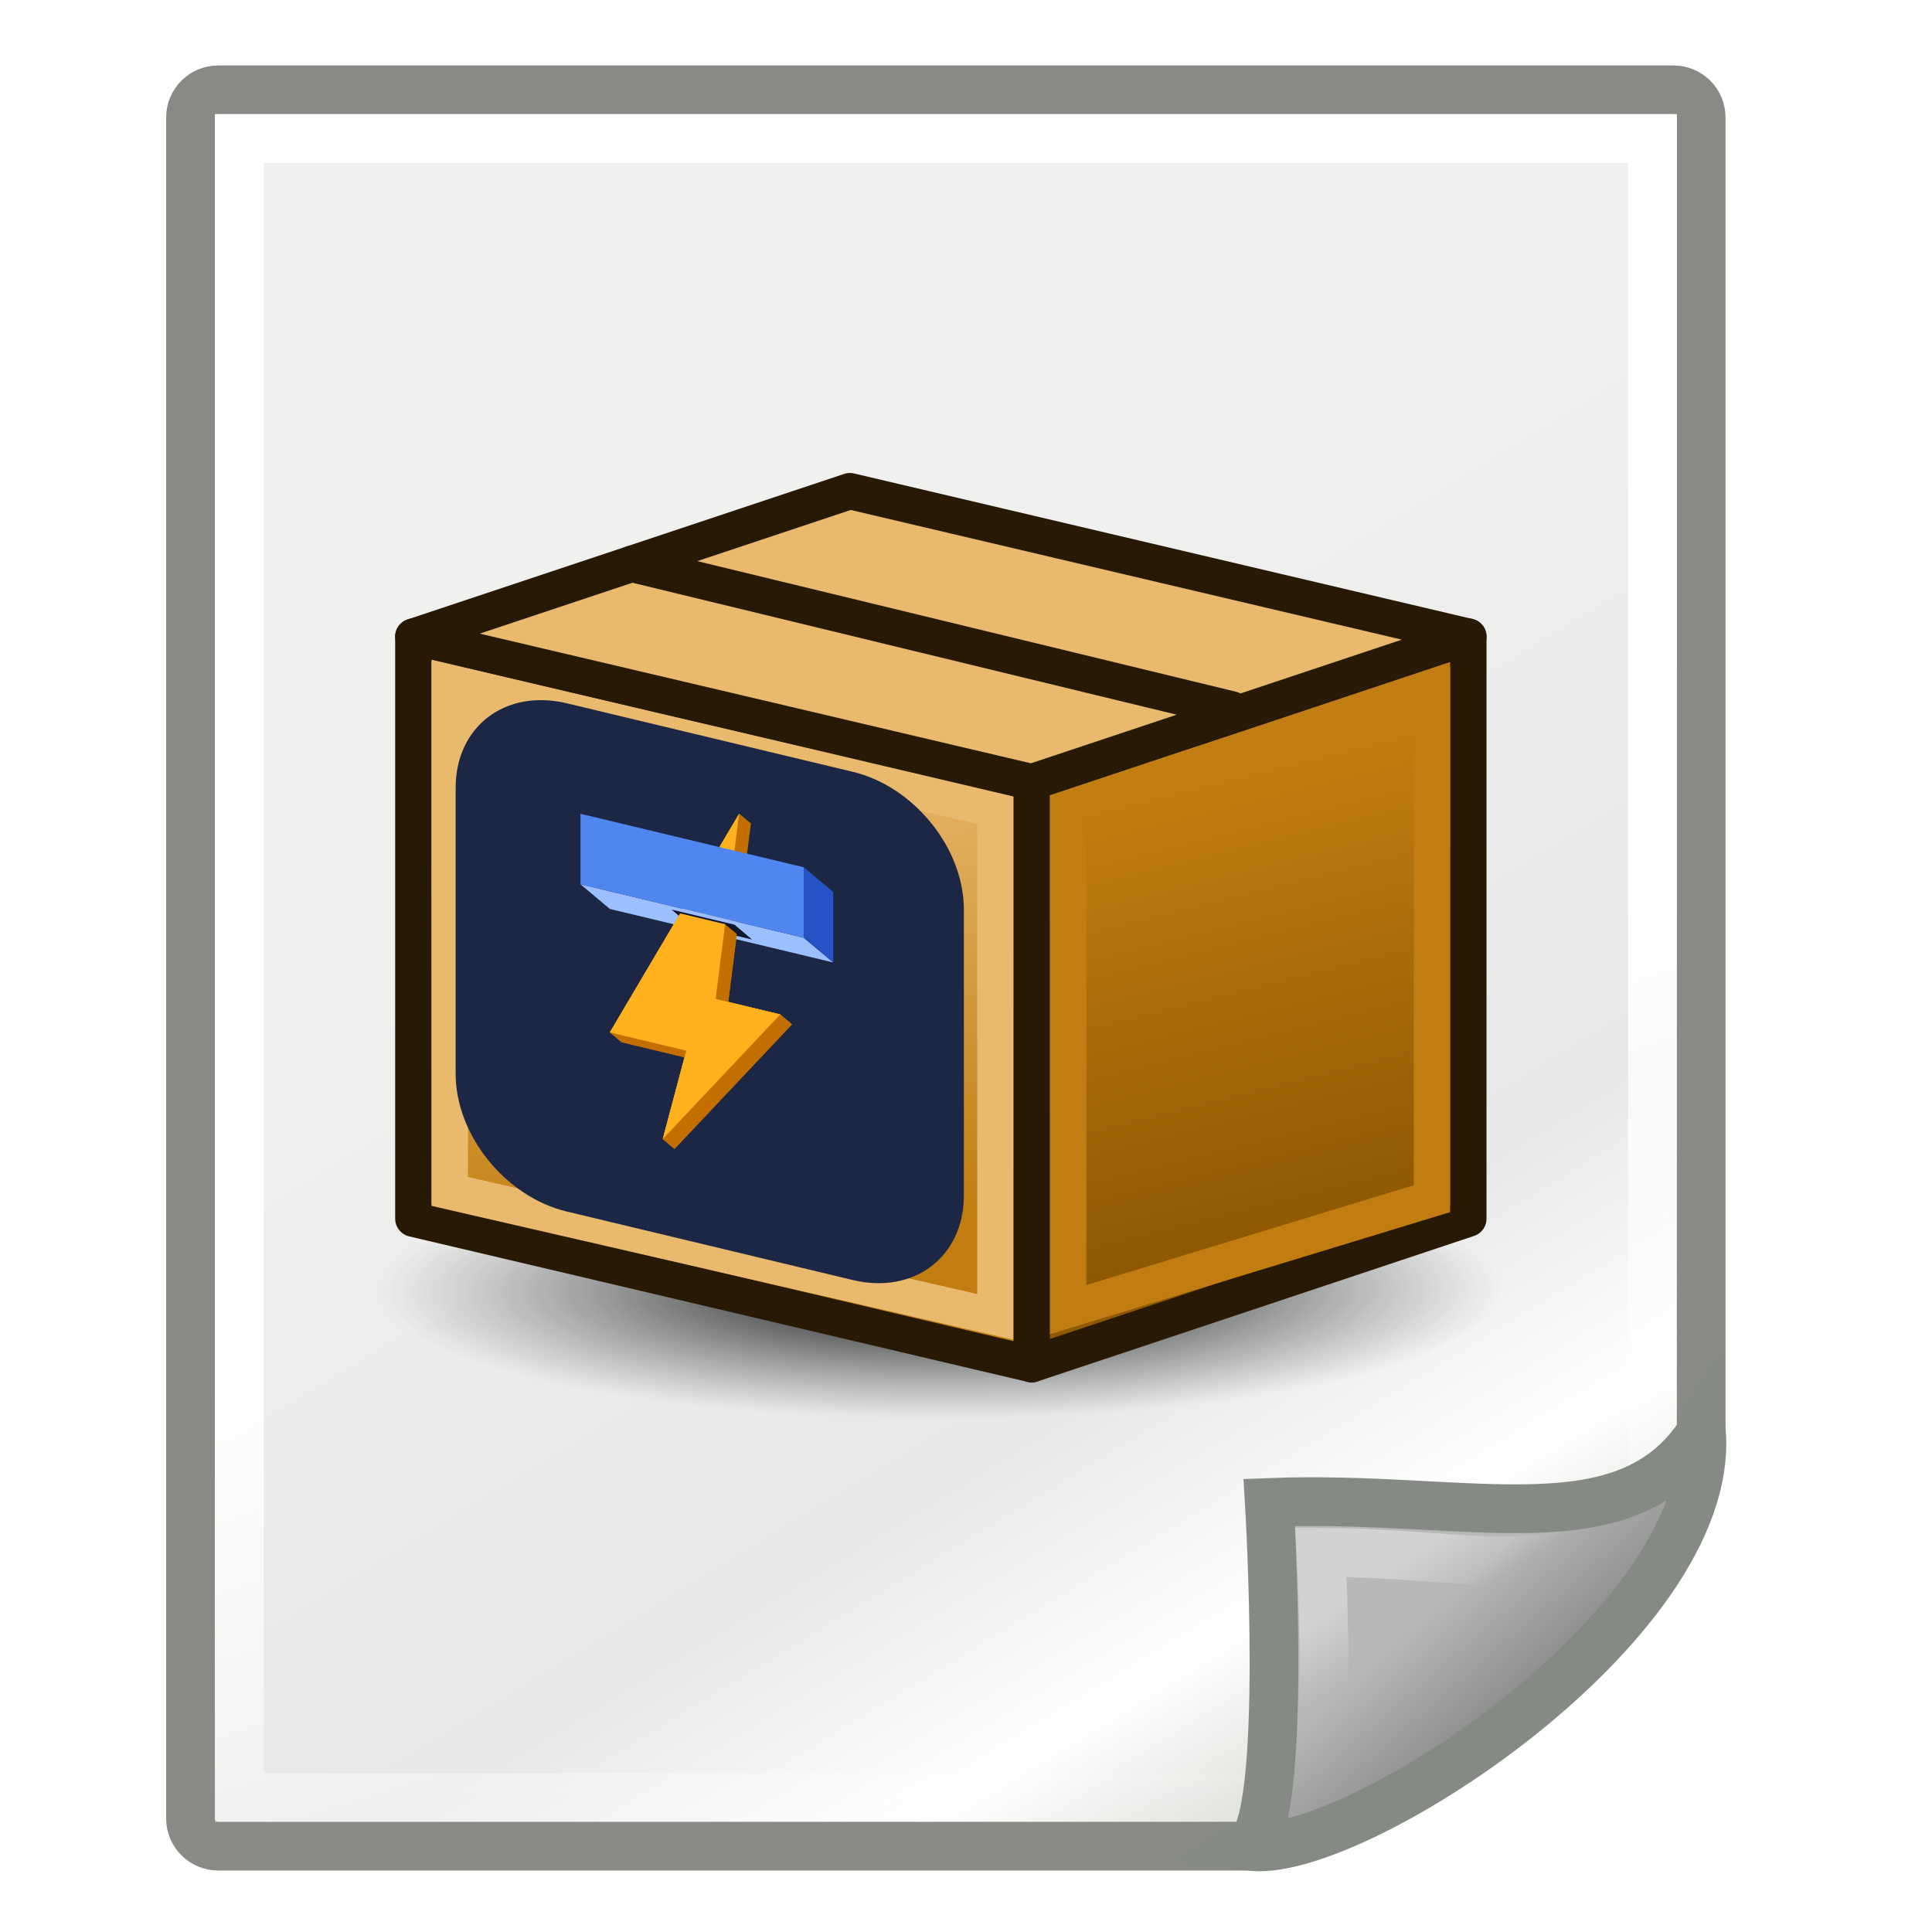
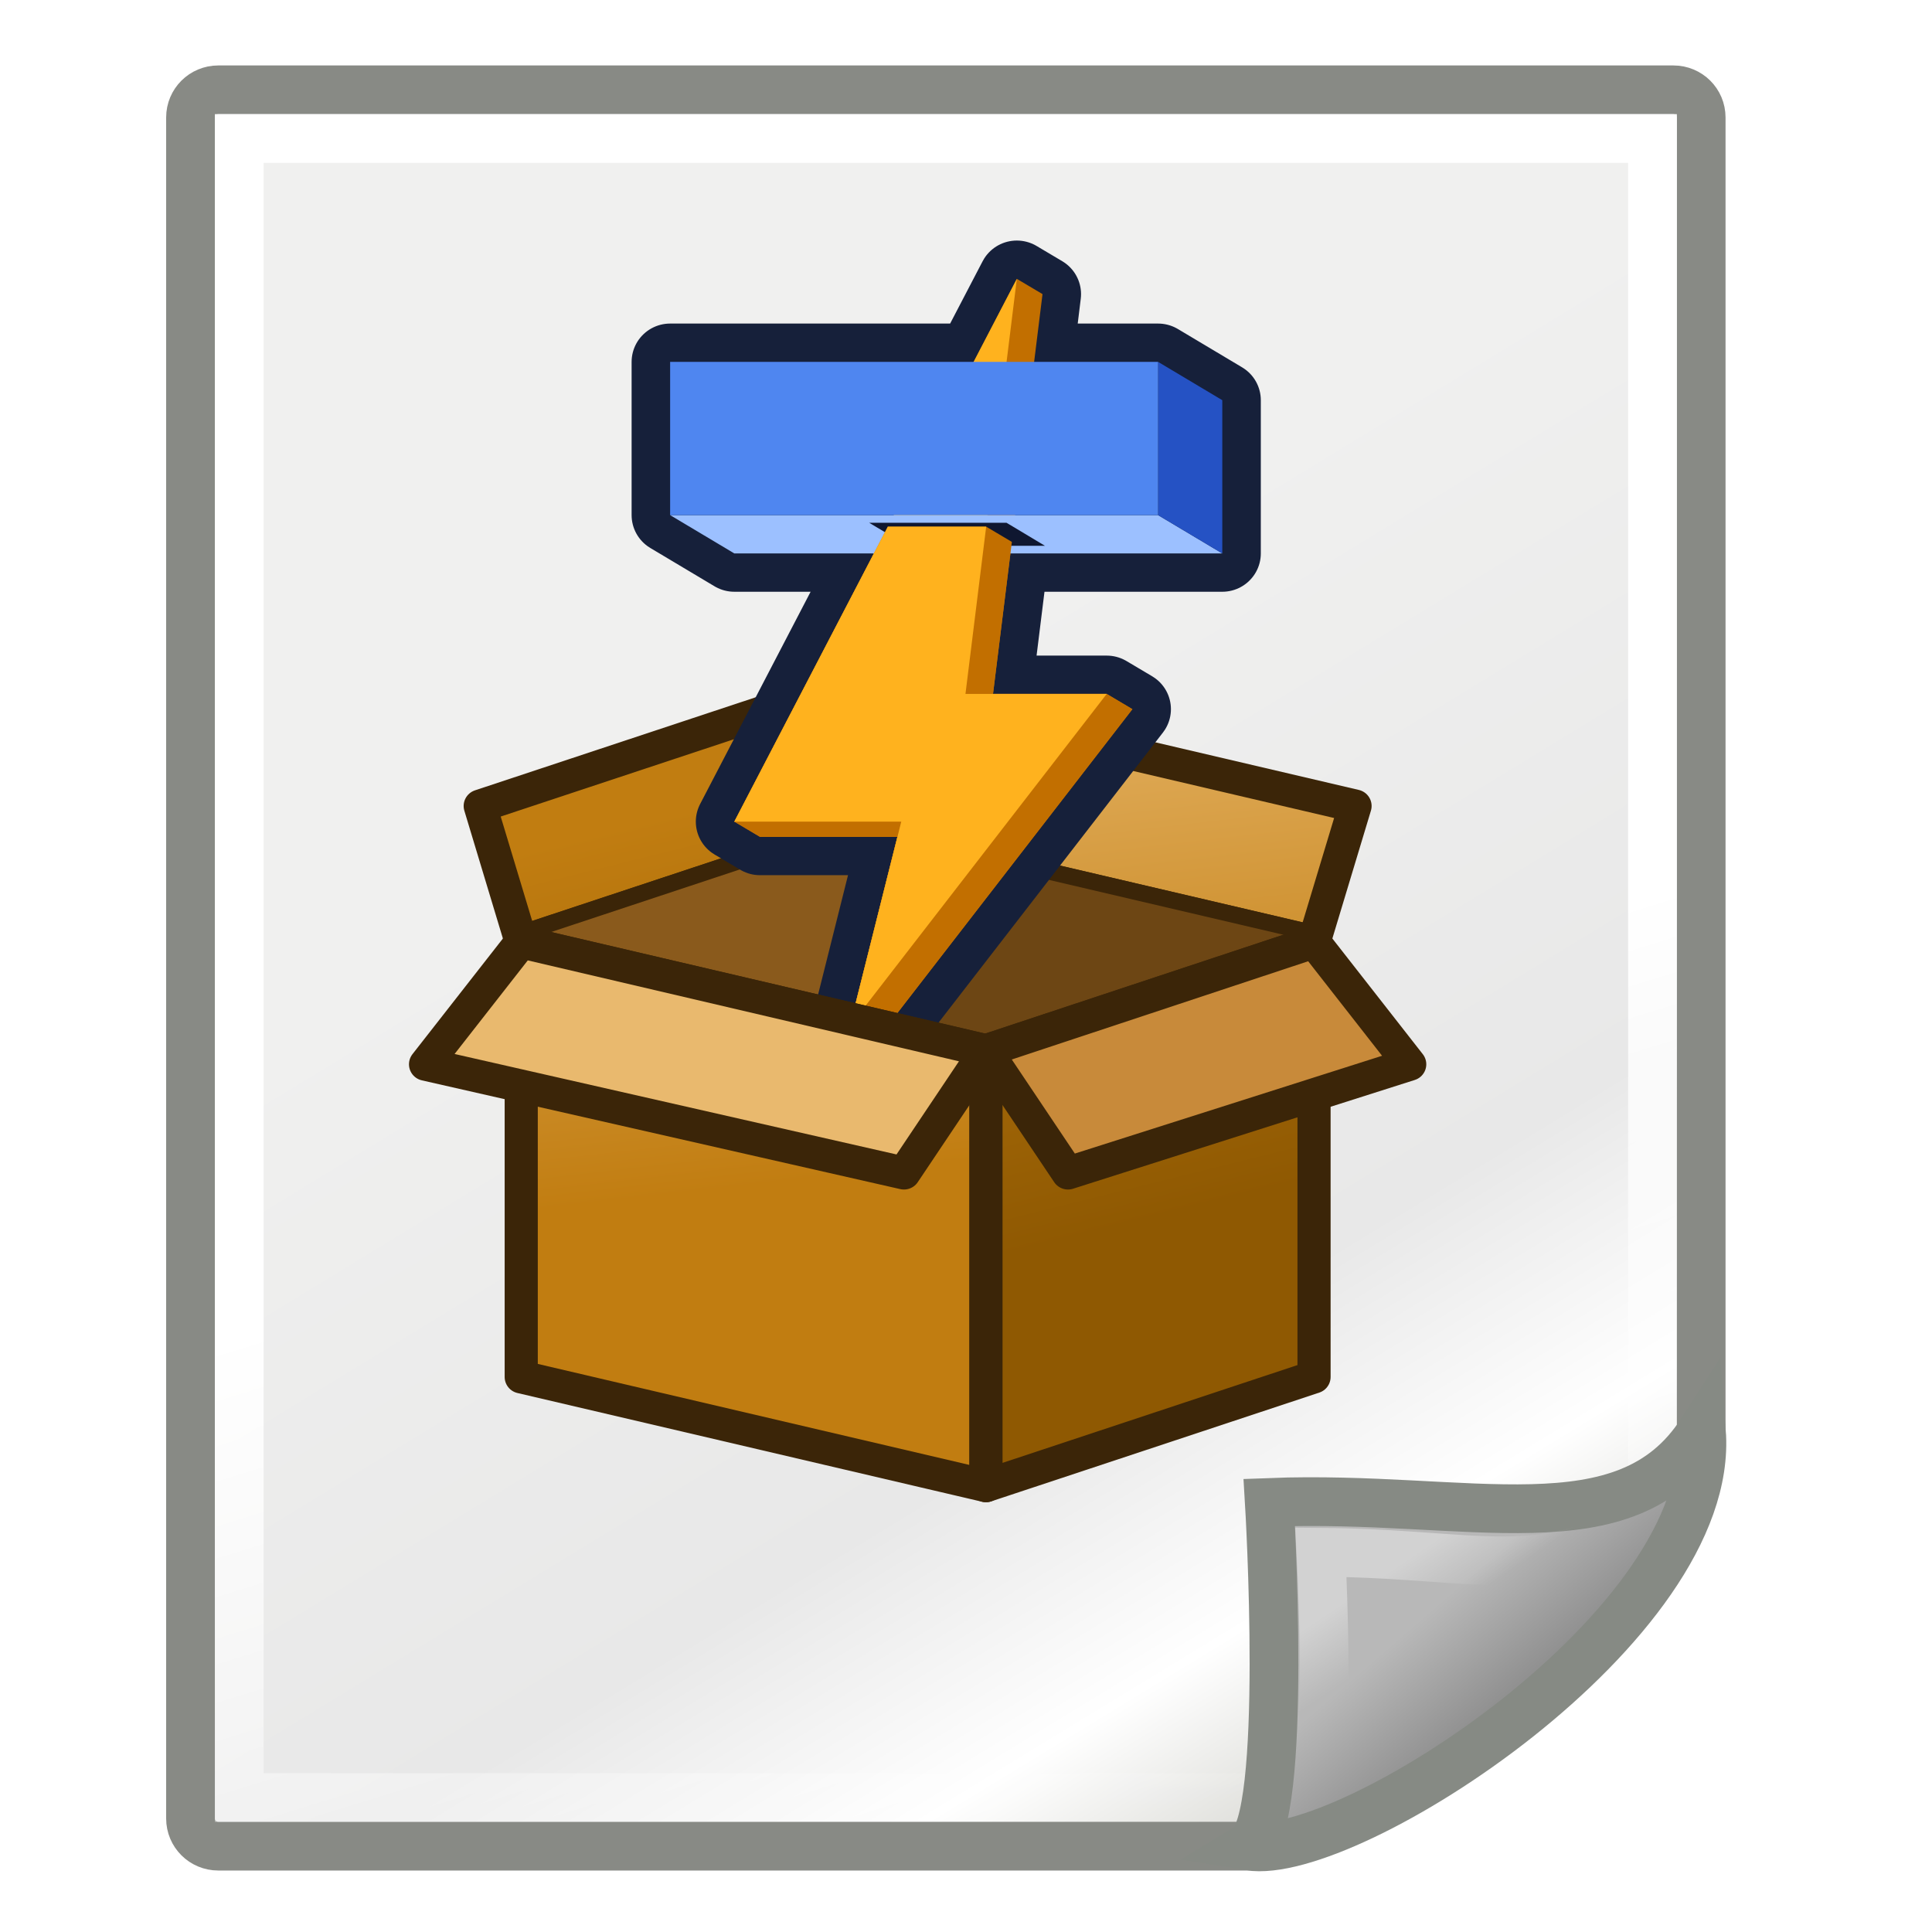
<svg xmlns="http://www.w3.org/2000/svg" xmlns:xlink="http://www.w3.org/1999/xlink" width="48px" height="48px" id="svg4198" version="1.1">
  <defs id="defs4200">
    <linearGradient id="linearGradient15218">
      <stop style="stop-color:#f0f0ef;stop-opacity:1;" offset="0" id="stop15220" />
      <stop id="stop2269" offset="0.599" style="stop-color:#e8e8e8;stop-opacity:1;" />
      <stop id="stop2267" offset="0.828" style="stop-color:#ffffff;stop-opacity:1;" />
      <stop style="stop-color:#d8d8d3;stop-opacity:1;" offset="1" id="stop15222" />
    </linearGradient>
    <linearGradient id="linearGradient2259">
      <stop style="stop-color:#ffffff;stop-opacity:1;" offset="0" id="stop2261" />
      <stop style="stop-color:#ffffff;stop-opacity:0;" offset="1" id="stop2263" />
    </linearGradient>
    <linearGradient id="linearGradient2224">
      <stop style="stop-color:#7c7c7c;stop-opacity:1;" offset="0" id="stop2226" />
      <stop style="stop-color:#b8b8b8;stop-opacity:1;" offset="1" id="stop2228" />
    </linearGradient>
    <linearGradient xlink:href="#linearGradient2224" id="linearGradient2230" x1="35.997" y1="40.458" x2="33.665" y2="37.771" gradientUnits="userSpaceOnUse" gradientTransform="translate(6.161836,4.033411)" />
    <linearGradient id="linearGradient2251">
      <stop style="stop-color:#ffffff;stop-opacity:1;" offset="0" id="stop2253" />
      <stop style="stop-color:#ffffff;stop-opacity:0;" offset="1" id="stop2255" />
    </linearGradient>
    <linearGradient xlink:href="#linearGradient2251" id="linearGradient2257" x1="33.396" y1="36.921" x2="34.17" y2="38.07" gradientUnits="userSpaceOnUse" gradientTransform="translate(6.161836,3.658411)" />
    <linearGradient xlink:href="#linearGradient2259" id="linearGradient13651" gradientUnits="userSpaceOnUse" gradientTransform="matrix(0.999421,0,0,1,5.991319,4.033411)" x1="26.076" y1="26.697" x2="30.811" y2="42.007" />
    <linearGradient xlink:href="#linearGradient15218" id="linearGradient13653" gradientUnits="userSpaceOnUse" gradientTransform="matrix(1.067236,0,0,0.989276,4.391684,4.035227)" x1="22.308" y1="18.992" x2="35.785" y2="39.498" />
    <linearGradient id="linearGradient3864">
      <stop style="stop-color:#71b2f8;stop-opacity:1;" offset="0" id="stop3866" />
      <stop style="stop-color:#002795;stop-opacity:1;" offset="1" id="stop3868" />
    </linearGradient>
    <linearGradient id="linearGradient3682">
      <stop id="stop3684" offset="0" style="stop-color:#ff6d0f;stop-opacity:1;" />
      <stop id="stop3686" offset="1" style="stop-color:#ff1000;stop-opacity:1;" />
    </linearGradient>
    <linearGradient id="linearGradient3864-9">
      <stop id="stop3866-1" offset="0" style="stop-color:#204a87;stop-opacity:1" />
      <stop id="stop3868-1" offset="1" style="stop-color:#729fcf;stop-opacity:1" />
    </linearGradient>
    <linearGradient id="linearGradient3682-0">
      <stop style="stop-color:#a40000;stop-opacity:1" offset="0" id="stop3684-0" />
      <stop style="stop-color:#ef2929;stop-opacity:1" offset="1" id="stop3686-0" />
    </linearGradient>
    <radialGradient xlink:href="#linearGradient3682-0-6" id="radialGradient3817-5-3" gradientUnits="userSpaceOnUse" gradientTransform="matrix(1.236126,0.300017,-0.832328,3.388382,-499.9452,-167.3311)" cx="270.583" cy="33.9" fx="270.583" fy="33.9" r="19.571" />
    <linearGradient id="linearGradient3682-0-6">
      <stop style="stop-color:#ff390f;stop-opacity:1" offset="0" id="stop3684-0-7" />
      <stop style="stop-color:#ff1000;stop-opacity:1;" offset="1" id="stop3686-0-5" />
    </linearGradient>
    <linearGradient id="linearGradient5060">
      <stop id="stop5062" offset="0" style="stop-color:black;stop-opacity:1;" />
      <stop id="stop5064" offset="1" style="stop-color:black;stop-opacity:0;" />
    </linearGradient>
    <linearGradient id="linearGradient5048">
      <stop id="stop5050" offset="0" style="stop-color:black;stop-opacity:0;" />
      <stop style="stop-color:black;stop-opacity:1;" offset="0.5" id="stop5056" />
      <stop id="stop5052" offset="1" style="stop-color:black;stop-opacity:0;" />
    </linearGradient>
    <linearGradient id="linearGradient15662">
      <stop style="stop-color:#ffffff;stop-opacity:1;" offset="0" id="stop15664" />
      <stop style="stop-color:#f8f8f8;stop-opacity:1;" offset="1" id="stop15666" />
    </linearGradient>
    <radialGradient gradientUnits="userSpaceOnUse" fy="64.568" fx="20.892" r="5.257" cy="64.568" cx="20.892" id="aigrd3">
      <stop id="stop15573" style="stop-color:#F0F0F0" offset="0" />
      <stop id="stop15575" style="stop-color:#9a9a9a;stop-opacity:1;" offset="1" />
    </radialGradient>
    <radialGradient gradientUnits="userSpaceOnUse" fy="114.568" fx="20.892" r="5.256" cy="114.568" cx="20.892" id="aigrd2">
      <stop id="stop15566" style="stop-color:#F0F0F0" offset="0" />
      <stop id="stop15568" style="stop-color:#9a9a9a;stop-opacity:1;" offset="1" />
    </radialGradient>
    <linearGradient id="linearGradient269">
      <stop style="stop-color:#a3a3a3;stop-opacity:1;" offset="0" id="stop270" />
      <stop style="stop-color:#4c4c4c;stop-opacity:1;" offset="1" id="stop271" />
    </linearGradient>
    <linearGradient id="linearGradient259">
      <stop style="stop-color:#fafafa;stop-opacity:1;" offset="0" id="stop260" />
      <stop style="stop-color:#bbbbbb;stop-opacity:1;" offset="1" id="stop261" />
    </linearGradient>
    <radialGradient gradientUnits="userSpaceOnUse" gradientTransform="matrix(1,0,0,0.284916,0,30.08928)" r="15.822" fy="42.078" fx="24.307" cy="42.078" cx="24.307" id="radialGradient4548" xlink:href="#linearGradient5060" />
    <radialGradient r="29.037" fy="132.286" fx="61.519" cy="132.286" cx="61.519" gradientTransform="matrix(0,-0.1143588,0.5026551,1.8070519e-7,-11.47251,114.1395)" gradientUnits="userSpaceOnUse" id="radialGradient3023" xlink:href="#linearGradient2795" />
    <linearGradient id="linearGradient2795">
      <stop id="stop2797" offset="0" style="stop-color:#b8b8b8;stop-opacity:0.498" />
      <stop id="stop2799" offset="1" style="stop-color:#7f7f7f;stop-opacity:0" />
    </linearGradient>
    <linearGradient id="linearGradient4671">
      <stop id="stop4673" offset="0" style="stop-color:#ffd43b;stop-opacity:1" />
      <stop id="stop4675" offset="1" style="stop-color:#ffe873;stop-opacity:1" />
    </linearGradient>
    <linearGradient y2="114.398" x2="135.665" y1="20.604" x1="26.649" gradientTransform="matrix(0.562541,0,0,0.567972,-9.399749,-5.305317)" gradientUnits="userSpaceOnUse" id="linearGradient3030" xlink:href="#linearGradient4689" />
    <linearGradient id="linearGradient4689">
      <stop id="stop4691" offset="0" style="stop-color:#5a9fd4;stop-opacity:1" />
      <stop id="stop4693" offset="1" style="stop-color:#306998;stop-opacity:1" />
    </linearGradient>
    <linearGradient id="linearGradient3816">
      <stop style="stop-color:#000000;stop-opacity:1" offset="0" id="stop3818" />
      <stop style="stop-color:#2e3436;stop-opacity:0;" offset="1" id="stop3820" />
    </linearGradient>
    <linearGradient id="linearGradient3878">
      <stop id="stop3880" offset="0" style="stop-color:#000000;stop-opacity:1;" />
      <stop id="stop3882" offset="1" style="stop-color:#000000;stop-opacity:1;" />
    </linearGradient>
    <linearGradient id="linearGradient3839">
      <stop id="stop3841" offset="0" style="stop-color:#73d216;stop-opacity:0;" />
      <stop id="stop3843" offset="1" style="stop-color:#73d216;stop-opacity:0;" />
    </linearGradient>
    <linearGradient y2="30.117" x2="8.636" y1="44.756" x1="46.098" gradientUnits="userSpaceOnUse" id="linearGradient3856" xlink:href="#linearGradient3839" />
    <linearGradient gradientUnits="userSpaceOnUse" y2="39.661" x2="47.374" y1="39.661" x1="9.788" id="linearGradient3864-91" xlink:href="#linearGradient3878" />
    <linearGradient gradientUnits="userSpaceOnUse" y2="34.258" x2="46.866" y1="34.258" x1="9.923" id="linearGradient3876" xlink:href="#linearGradient3878" />
    <linearGradient gradientUnits="userSpaceOnUse" y2="48.904" x2="29.434" y1="48.904" x1="28.434" id="linearGradient3884" xlink:href="#linearGradient3878" />
    <radialGradient gradientUnits="userSpaceOnUse" gradientTransform="matrix(0.9642857,-4.7464116e-8,3.0929704e-8,0.245614,1.160713,39.22807)" r="28.5" fy="52" fx="32.5" cy="52" cx="32.5" id="radialGradient3893" xlink:href="#linearGradient3887" />
    <linearGradient id="linearGradient3887">
      <stop id="stop3889" offset="0" style="stop-color:#2e3436;stop-opacity:1;" />
      <stop id="stop3891" offset="1" style="stop-color:#2e3436;stop-opacity:0;" />
    </linearGradient>
    <linearGradient gradientUnits="userSpaceOnUse" y2="15" x2="20" y1="35" x1="22" id="linearGradient3869" xlink:href="#linearGradient3863" gradientTransform="matrix(0.8782269,0,0,0.8830105,5.137582,6.068087)" />
    <linearGradient id="linearGradient3863">
      <stop id="stop3865" offset="0" style="stop-color:#271903;stop-opacity:1" />
      <stop id="stop3867" offset="1" style="stop-color:#c17d11;stop-opacity:1" />
    </linearGradient>
    <linearGradient gradientUnits="userSpaceOnUse" y2="17" x2="38" y1="27" x1="39" id="linearGradient3879" xlink:href="#linearGradient3873" gradientTransform="matrix(0.8782269,0,0,0.8830105,5.137582,6.068087)" />
    <linearGradient id="linearGradient3873">
      <stop id="stop3875" offset="0" style="stop-color:#8f5902;stop-opacity:1" />
      <stop id="stop3877" offset="1" style="stop-color:#e9b96e;stop-opacity:1" />
    </linearGradient>
    <linearGradient y2="48" x2="22" y1="22" x1="19" gradientUnits="userSpaceOnUse" id="linearGradient3835" xlink:href="#linearGradient3813" />
    <linearGradient id="linearGradient3813">
      <stop id="stop3815" offset="0" style="stop-color:#e9b96e;stop-opacity:1" />
      <stop id="stop3817" offset="1" style="stop-color:#c17d11;stop-opacity:1" />
    </linearGradient>
    <linearGradient gradientUnits="userSpaceOnUse" y2="33.773" x2="23.273" y1="24.545" x1="22.182" id="linearGradient3833" xlink:href="#linearGradient3813" gradientTransform="matrix(0.8782269,0,0,0.8830105,5.137582,6.068087)" />
    <linearGradient y2="47" x2="53" y1="23" x1="47" gradientUnits="userSpaceOnUse" id="linearGradient3881" xlink:href="#linearGradient3839-1" />
    <linearGradient id="linearGradient3839-1">
      <stop id="stop3841-7" offset="0" style="stop-color:#c17d11;stop-opacity:1" />
      <stop id="stop3843-4" offset="1" style="stop-color:#8f5902;stop-opacity:1" />
    </linearGradient>
    <linearGradient gradientUnits="userSpaceOnUse" y2="24.636" x2="45.5" y1="32.5" x1="51.5" id="linearGradient3859" xlink:href="#linearGradient3853" gradientTransform="matrix(0.8782269,0,0,0.8830105,5.137582,6.068087)" />
    <linearGradient id="linearGradient3853">
      <stop id="stop3855" offset="0" style="stop-color:#8f5902;stop-opacity:1" />
      <stop id="stop3857" offset="1" style="stop-color:#c17d11;stop-opacity:1" />
    </linearGradient>
    <radialGradient xlink:href="#linearGradient3816" id="radialGradient3079" gradientUnits="userSpaceOnUse" gradientTransform="matrix(0.9642857,-4.7464116e-8,3.0929704e-8,0.245614,1.160713,39.22807)" cx="32.5" cy="52" fx="32.5" fy="52" r="28.5" />
    <radialGradient r="19.571" fy="33.9" fx="270.583" cy="33.9" cx="270.583" gradientTransform="matrix(1.236126,0.300017,-0.832328,3.388382,-499.9452,-167.3311)" gradientUnits="userSpaceOnUse" id="radialGradient3817-5-3-1" xlink:href="#linearGradient3682-0-6" />
    <linearGradient xlink:href="#linearGradient3682-0" id="linearGradient3806" x1="-206.699" y1="68.842" x2="-211.402" y2="7.711" gradientUnits="userSpaceOnUse" />
    <linearGradient xlink:href="#linearGradient3864-9" id="linearGradient3808" x1="-146.745" y1="58.262" x2="-157.325" y2="26.521" gradientUnits="userSpaceOnUse" gradientTransform="matrix(1.009449,0,0,1.009449,-20.30797,3.726008)" />
  </defs>
  <g id="layer1">
    <g id="g12863" transform="matrix(1.210858,0,0,1.210858,-12.82765,-10.48376)">
      <path style="fill:url(#linearGradient13653);fill-opacity:1;fill-rule:evenodd;stroke:#888a85;stroke-width:1;stroke-linecap:butt;stroke-linejoin:miter;stroke-miterlimit:4;stroke-dashoffset:0;stroke-opacity:1" d="m 15.073,10.501 h 29.856 c 0.316,0 0.57,0.253 0.57,0.567 v 27.167 c 0,2.476 -6.88,8.303 -9.268,8.303 H 15.073 c -0.316,0 -0.57,-0.253 -0.57,-0.567 V 11.068 c 0,-0.314 0.254,-0.567 0.57,-0.567 z" id="rect12413" />
      <rect ry="0" rx="0" y="11.5" x="15.503" height="34.041" width="28.997" id="rect15244" style="opacity:1;fill:none;fill-opacity:1;fill-rule:evenodd;stroke:url(#linearGradient13651);stroke-width:1;stroke-linecap:butt;stroke-linejoin:miter;stroke-miterlimit:4;stroke-dasharray:none;stroke-dashoffset:0;stroke-opacity:1" />
      <path id="path2210" d="m 36.221,46.537 c 2.03,0.33 9.589,-4.53 9.284,-8.498 -1.563,2.423 -4.759,1.287 -8.867,1.446 0,0 0.395,6.552 -0.417,7.052 z" style="color:#000000;display:inline;overflow:visible;visibility:visible;opacity:1;fill:url(#linearGradient2230);fill-opacity:1;fill-rule:evenodd;stroke:#868a84;stroke-width:1;stroke-linecap:butt;stroke-linejoin:miter;stroke-miterlimit:4;stroke-dasharray:none;stroke-dashoffset:0;stroke-opacity:1;marker:none;marker-start:none;marker-mid:none;marker-end:none" />
      <path style="color:#000000;display:inline;overflow:visible;visibility:visible;opacity:0.369;fill:none;fill-opacity:1;fill-rule:evenodd;stroke:url(#linearGradient2257);stroke-width:1;stroke-linecap:butt;stroke-linejoin:miter;stroke-miterlimit:4;stroke-dasharray:none;stroke-dashoffset:0;stroke-opacity:1;marker:none;marker-start:none;marker-mid:none;marker-end:none" d="m 37.671,44.345 c 1.37,-0.684 4.428,-2.146 5.728,-4.027 -1.596,0.68 -2.948,0.209 -5.702,0.19 0,0 0.162,3.062 -0.025,3.837 z" id="path2247" />
    </g>
    <g id="layer1-2" transform="matrix(0.4518945,0,0,0.4518945,8.914377,8.134975)">
      <g transform="matrix(1.138658,0,0,1.132489,-5.849948,-6.872045)" id="g3851">
-         <ellipse transform="matrix(0.9860793,0,0,0.8830103,1.193264,6.951105)" id="path3885" style="fill:url(#radialGradient3079);fill-opacity:1;stroke:none" cx="32.5" cy="52" rx="28.5" ry="7" />
-         <g id="g3821" transform="matrix(0.8782269,0,0,0.8830105,5.137582,7.834108)">
-           <path style="fill:url(#linearGradient3835);fill-opacity:1;stroke:#271903;stroke-width:2;stroke-linecap:butt;stroke-linejoin:round;stroke-opacity:1" d="M 37,55 3,47 V 15 l 34,8 z" id="path2995" />
-           <path style="fill:none;stroke:#e9b96e;stroke-width:2;stroke-linecap:butt;stroke-linejoin:miter;stroke-opacity:1" d="m 5,17.6 v 27.9 l 30,6.9 V 24.5 Z" id="path3811" />
-         </g>
-         <g id="g3847" transform="matrix(0.8782269,0,0,0.8830105,5.137582,7.834108)">
-           <path style="fill:url(#linearGradient3881);fill-opacity:1;stroke:#271903;stroke-width:2;stroke-linecap:butt;stroke-linejoin:round;stroke-opacity:1" d="M 37,23 61,15 V 47 L 37,55 Z" id="path2997" />
-           <path style="fill:none;stroke:#c17d11;stroke-width:2;stroke-linecap:butt;stroke-linejoin:miter;stroke-opacity:1" d="M 39,24.3 V 52 L 59,45.9 V 18 Z" id="path3837" />
-         </g>
-         <path id="path3044" d="M 7.772,21.079 28.85,14.015 58.709,21.079 37.632,28.143 Z" style="fill:#e9b96e;stroke:#271903;stroke-width:1.761;stroke-linecap:butt;stroke-linejoin:round;stroke-opacity:1" />
-         <path id="path3814" d="m 18.311,17.547 28.981,7.064" style="fill:none;stroke:#271903;stroke-width:1.761;stroke-linecap:round;stroke-linejoin:miter;stroke-opacity:1" />
-         <g transform="matrix(0.383422,0.09235009,0,0.3855105,9.81359,23.16305)" id="layer1-5">
-           <g id="layer1-4" transform="translate(-6e-6,-0.3636368)">
-             <g id="thundereal-mark">
-               <rect width="64" height="64" rx="14" fill="#1B2744" />
-               <path id="strikeSide" fill="#C26F00" d="M37.18 9.58L34.33 32.74L40.88 32.74L42.36 33.63L27.56 52.87L26.08 51.98L28.82 41.03L20.9 41.03L19.42 40.14L35.7 8.69L37.18 9.58Z" />
-               <path id="strike" fill="#FFB21E" d="M35.7 8.69L32.74 32.74L40.88 32.74L26.08 51.98L29.04 40.14L19.42 40.14L35.7 8.69Z" />
-               <path id="barBottom" fill="#9CC0FF" d="M15.72 22.38L43.84 22.38L47.54 24.6L19.42 24.6L15.72 22.38Z" />
-               <path id="barSide" fill="#2552C4" d="M43.84 13.5L47.54 15.72L47.54 24.6L43.84 22.38L43.84 13.5Z" />
-               <path id="barFront" fill="#4F86F0" d="M15.72 13.5L43.84 13.5L43.84 22.38L15.72 22.38L15.72 13.5Z" />
-               <path id="hole" fill="#0F1730" d="M27.19 22.82L35.11 22.82L37.33 24.16L29.41 24.16L27.19 22.82Z" />
-               <path id="lowSide" fill="#C26F00" d="M35.41 23.93L34.33 32.74L40.88 32.74L42.36 33.63L27.56 52.87L26.08 51.98L28.82 41.03L20.9 41.03L19.42 40.14L28.27 23.05L33.93 23.05L35.41 23.93Z" />
-               <path id="lowStrike" fill="#FFB21E" d="M33.93 23.05L32.74 32.74L40.88 32.74L26.08 51.98L29.04 40.14L19.42 40.14L28.27 23.05L33.93 23.05Z" />
-             </g>
-           </g>
-         </g>
+         <path fill="url(#linearGradient3881)" stroke="#3b2508" stroke-width="1.6" stroke-linejoin="round" d="M12.98 35.9L28.82 30.62L26.84 24.02L11 29.3L12.98 35.9Z" />
+         <path fill="url(#linearGradient3835)" stroke="#3b2508" stroke-width="1.6" stroke-linejoin="round" d="M28.82 30.62L51.26 35.9L53.24 29.3L30.8 24.02L28.82 30.62Z" />
+         <path fill="#5a3a10" stroke="#3b2508" stroke-width="1.6" stroke-linejoin="round" d="M12.98 35.9L28.82 30.62L51.26 35.9L35.42 41.18L12.98 35.9Z" />
+         <path fill="#8a5a1c" d="M12.98 35.9L28.82 30.62L28.82 39.63L12.98 35.9Z" />
+         <path fill="#6d4614" d="M28.82 30.62L51.26 35.9L35.42 41.18L28.82 39.63L28.82 30.62Z" />
+         <path fill="#16203A" stroke="#16203A" stroke-width="3.72" stroke-linejoin="round" d="M38.15 4.45L37.75 7.74L43.73 7.74L46.83 9.6L46.83 17.04L36.6 17.04L35.76 23.86L41.25 23.86L42.49 24.6L30.09 40.72L28.85 39.98L31.14 30.8L24.51 30.8L23.27 30.06L30.01 17.04L23.27 17.04L20.17 15.18L20.17 7.74L34.82 7.74L36.91 3.71L38.15 4.45Z" />
+         <path id="strikeSide" fill="#C26F00" d="M38.15 4.45L35.76 23.86L41.25 23.86L42.49 24.6L30.09 40.72L28.85 39.98L31.14 30.8L24.51 30.8L23.27 30.06L36.91 3.71L38.15 4.45Z" />
+         <path id="strike" fill="#FFB21E" d="M36.91 3.71L34.43 23.86L41.25 23.86L28.85 39.98L31.33 30.06L23.27 30.06L36.91 3.71Z" />
+         <path id="barBottom" fill="#9CC0FF" d="M20.17 15.18L43.73 15.18L46.83 17.04L23.27 17.04L20.17 15.18Z" />
+         <path id="barSide" fill="#2552C4" d="M43.73 7.74L46.83 9.6L46.83 17.04L43.73 15.18L43.73 7.74Z" />
+         <path id="barFront" fill="#4F86F0" d="M20.17 7.74L43.73 7.74L43.73 15.18L20.17 15.18L20.17 7.74Z" />
+         <path id="hole" fill="#0F1730" d="M29.78 15.55L36.41 15.55L38.27 16.67L31.64 16.67L29.78 15.55Z" />
+         <path id="lowSide" fill="#C26F00" d="M36.67 16.48L35.76 23.86L41.25 23.86L42.49 24.6L30.09 40.72L28.85 39.98L31.14 30.8L24.51 30.8L23.27 30.06L30.68 15.74L35.43 15.74L36.67 16.48Z" />
+         <path id="lowStrike" fill="#FFB21E" d="M35.43 15.74L34.43 23.86L41.25 23.86L28.85 39.98L31.33 30.06L23.27 30.06L30.68 15.74L35.43 15.74Z" />
+         <path fill="url(#linearGradient3835)" stroke="#3b2508" stroke-width="1.6" stroke-linejoin="round" d="M35.42 41.18L12.98 35.9L12.98 57.02L35.42 62.3L35.42 41.18Z" />
+         <path fill="url(#linearGradient3881)" stroke="#3b2508" stroke-width="1.6" stroke-linejoin="round" d="M35.42 41.18L51.26 35.9L51.26 57.02L35.42 62.3L35.42 41.18Z" />
+         <path fill="#e9b96e" stroke="#3b2508" stroke-width="1.6" stroke-linejoin="round" d="M12.98 35.9L35.42 41.18L31.46 47.12L8.36 41.84L12.98 35.9Z" />
+         <path fill="#c88a3a" stroke="#3b2508" stroke-width="1.6" stroke-linejoin="round" d="M35.42 41.18L51.26 35.9L55.88 41.84L39.38 47.12L35.42 41.18Z" />
      </g>
    </g>
  </g>
</svg>
